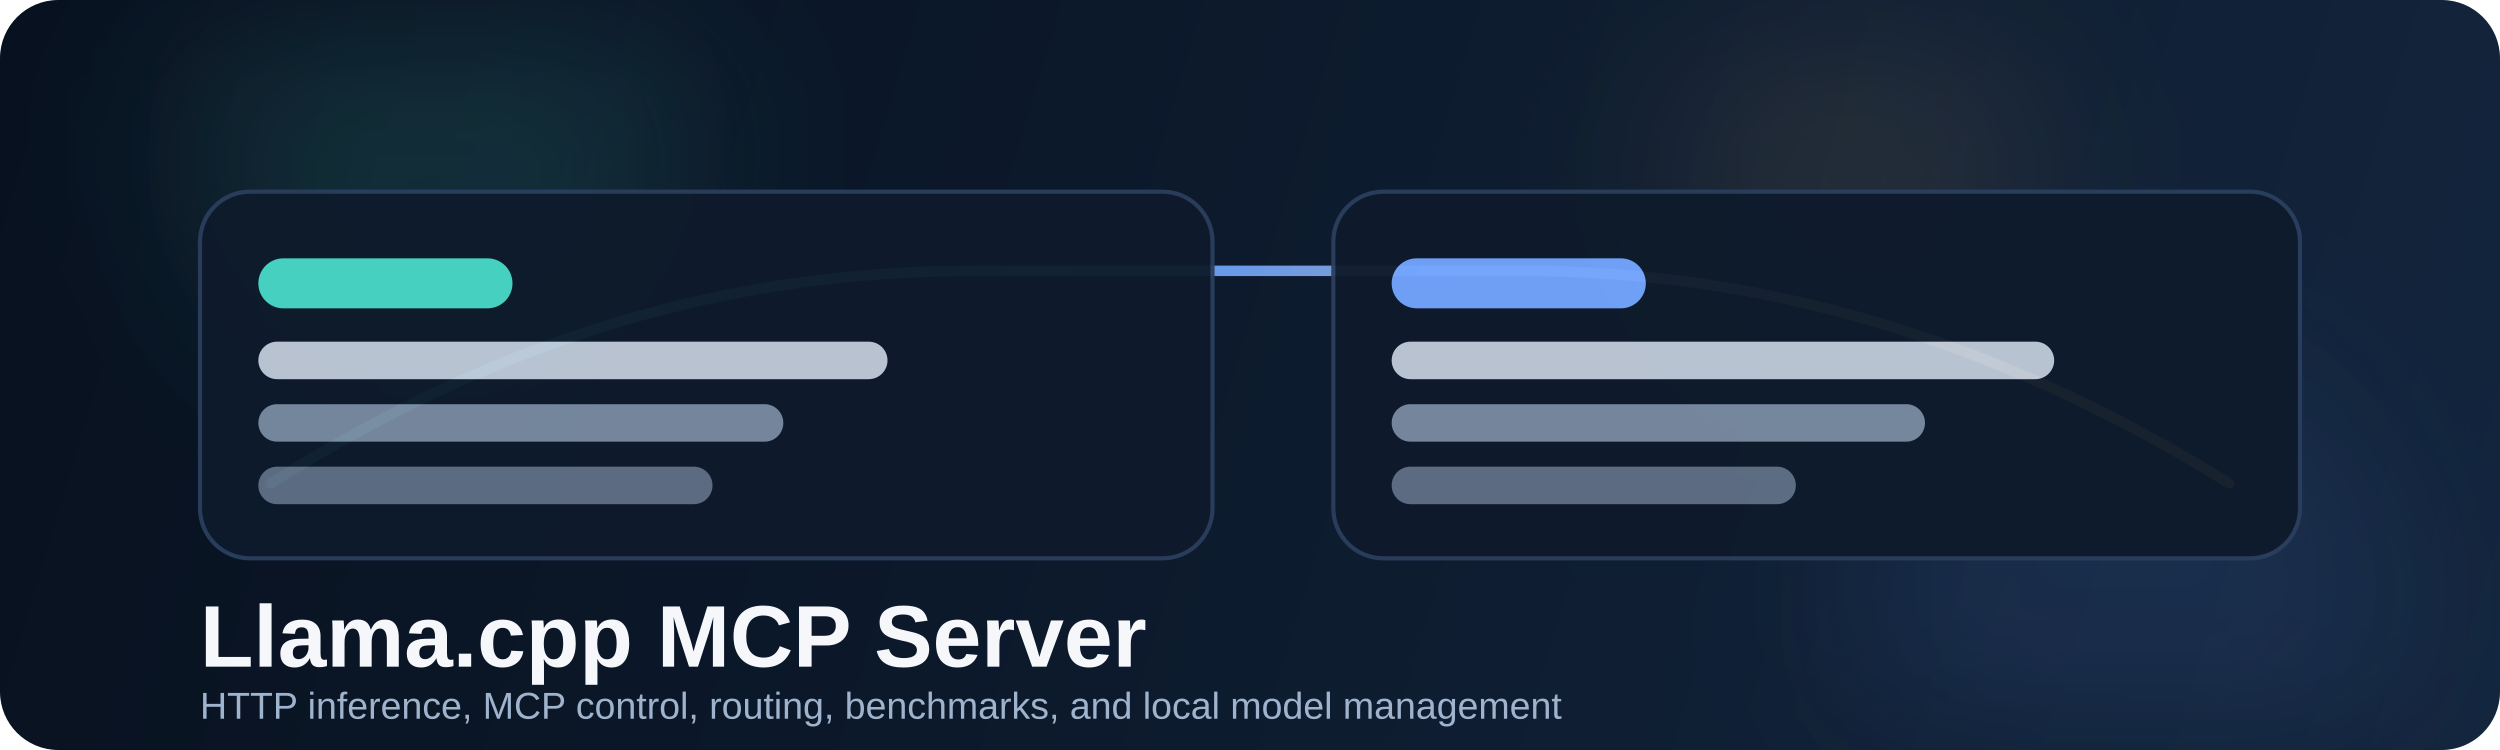
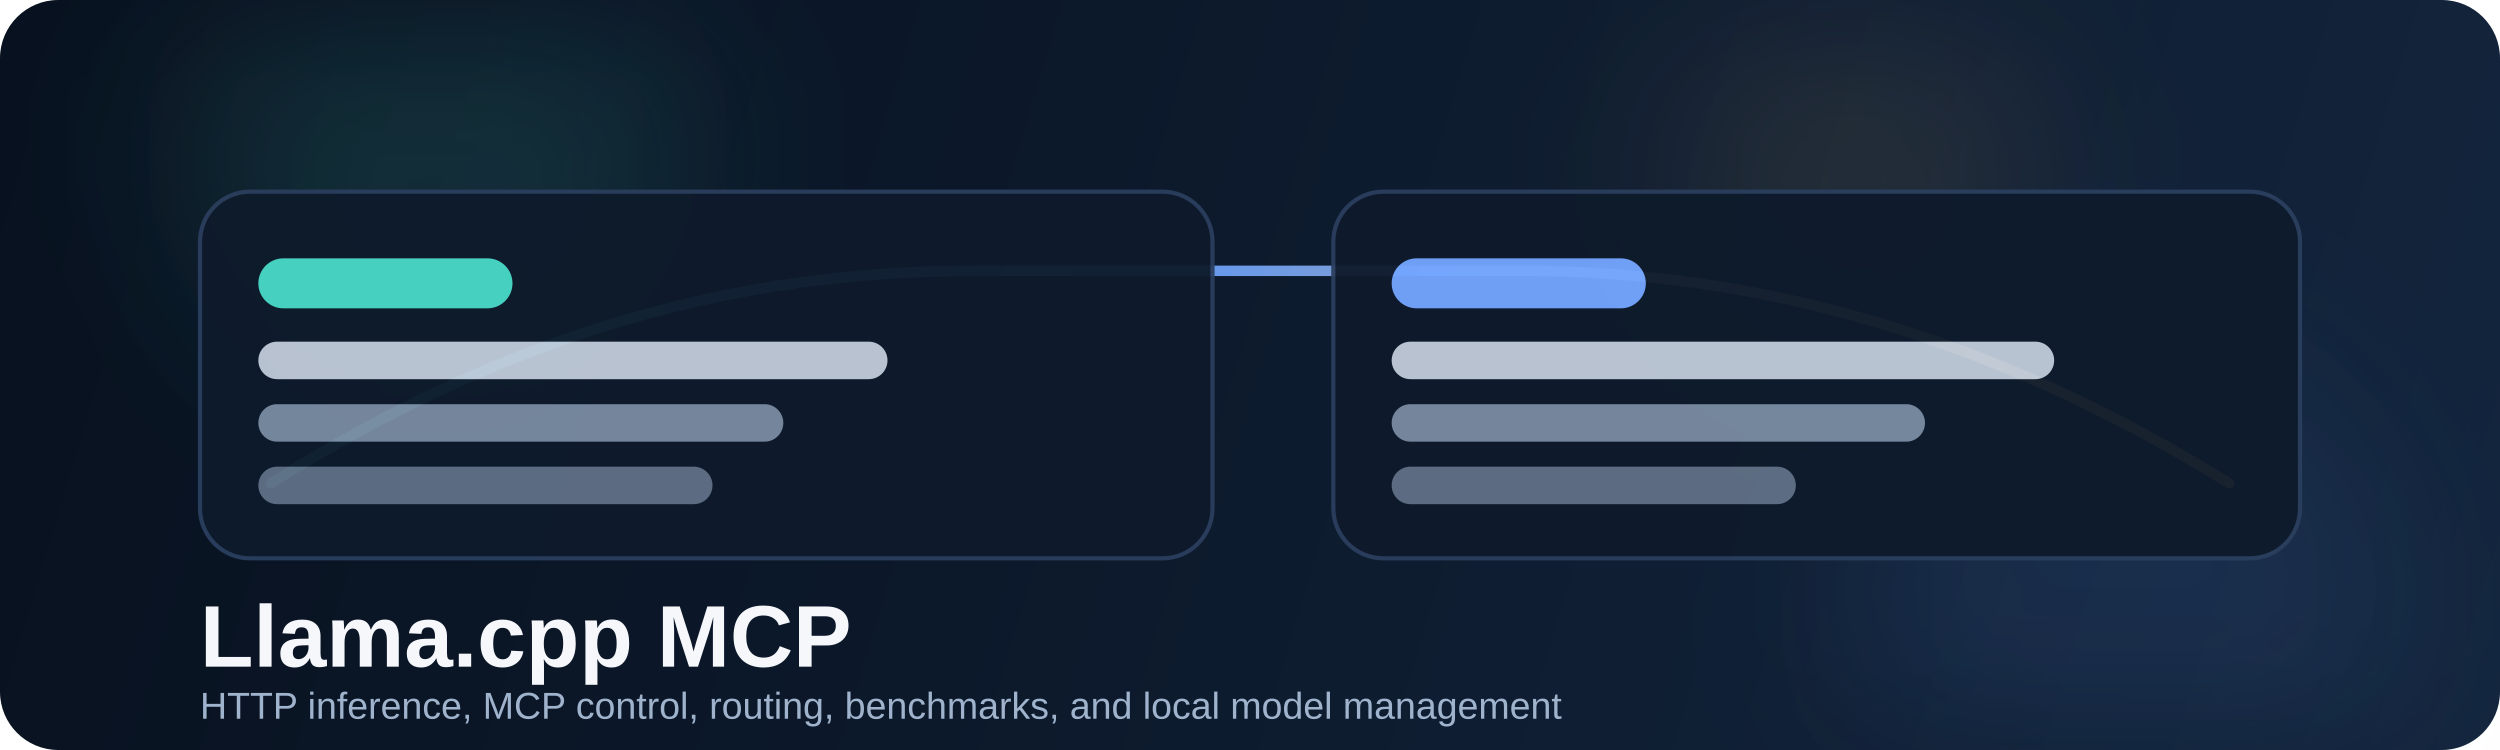
<svg xmlns="http://www.w3.org/2000/svg" width="1200" height="360" viewBox="0 0 1200 360" fill="none" role="img" aria-labelledby="title desc">
  <defs>
    <linearGradient id="bg" x1="0" y1="0" x2="1200" y2="360" gradientUnits="userSpaceOnUse">
      <stop stop-color="#08111f" />
      <stop offset="0.52" stop-color="#0d1b2e" />
      <stop offset="1" stop-color="#13253d" />
    </linearGradient>
    <linearGradient id="accent" x1="168" y1="78" x2="980" y2="290" gradientUnits="userSpaceOnUse">
      <stop stop-color="#48d8c6" />
      <stop offset="0.5" stop-color="#73a6ff" />
      <stop offset="1" stop-color="#f5c96a" />
    </linearGradient>
    <filter id="blur" x="-50" y="-50" width="1300" height="460" filterUnits="userSpaceOnUse">
      <feGaussianBlur stdDeviation="42" />
    </filter>
  </defs>
  <rect width="1200" height="360" rx="28" fill="url(#bg)" />
  <circle cx="210" cy="70" r="120" fill="#49d8c620" filter="url(#blur)" />
  <circle cx="1020" cy="290" r="130" fill="#73a6ff18" filter="url(#blur)" />
  <circle cx="890" cy="86" r="92" fill="#f5c96a16" filter="url(#blur)" />
  <path d="M130 232C244 160 353 130 468 130H730C842 130 954 160 1070 232" stroke="url(#accent)" stroke-width="5" stroke-linecap="round" opacity="0.9" />
  <g opacity="0.95">
    <rect x="96" y="92" width="486" height="176" rx="24" fill="#0e1a2b" stroke="#2a3e5d" stroke-width="2" />
    <rect x="640" y="92" width="464" height="176" rx="24" fill="#0e1a2b" stroke="#2a3e5d" stroke-width="2" />
    <rect x="124" y="124" width="122" height="24" rx="12" fill="#48d8c6" />
    <rect x="124" y="164" width="302" height="18" rx="9" fill="#dce7f5" opacity="0.86" />
    <rect x="124" y="194" width="252" height="18" rx="9" fill="#9fb3cc" opacity="0.74" />
    <rect x="124" y="224" width="218" height="18" rx="9" fill="#9fb3cc" opacity="0.56" />
    <rect x="668" y="124" width="122" height="24" rx="12" fill="#73a6ff" />
    <rect x="668" y="164" width="318" height="18" rx="9" fill="#dce7f5" opacity="0.86" />
    <rect x="668" y="194" width="256" height="18" rx="9" fill="#9fb3cc" opacity="0.74" />
    <rect x="668" y="224" width="194" height="18" rx="9" fill="#9fb3cc" opacity="0.56" />
  </g>
-   <text x="96" y="320" fill="#f5f7fb" font-family="Segoe UI, Arial, sans-serif" font-size="42" font-weight="700">Llama.cpp MCP Server</text>
+   <text x="96" y="320" fill="#f5f7fb" font-family="Segoe UI, Arial, sans-serif" font-size="42" font-weight="700">Llama.cpp MCP</text>
  <text x="96" y="345" fill="#9fb3cc" font-family="Segoe UI, Arial, sans-serif" font-size="18">HTTP inference, MCP control, routing, benchmarks, and local model management</text>
</svg>
